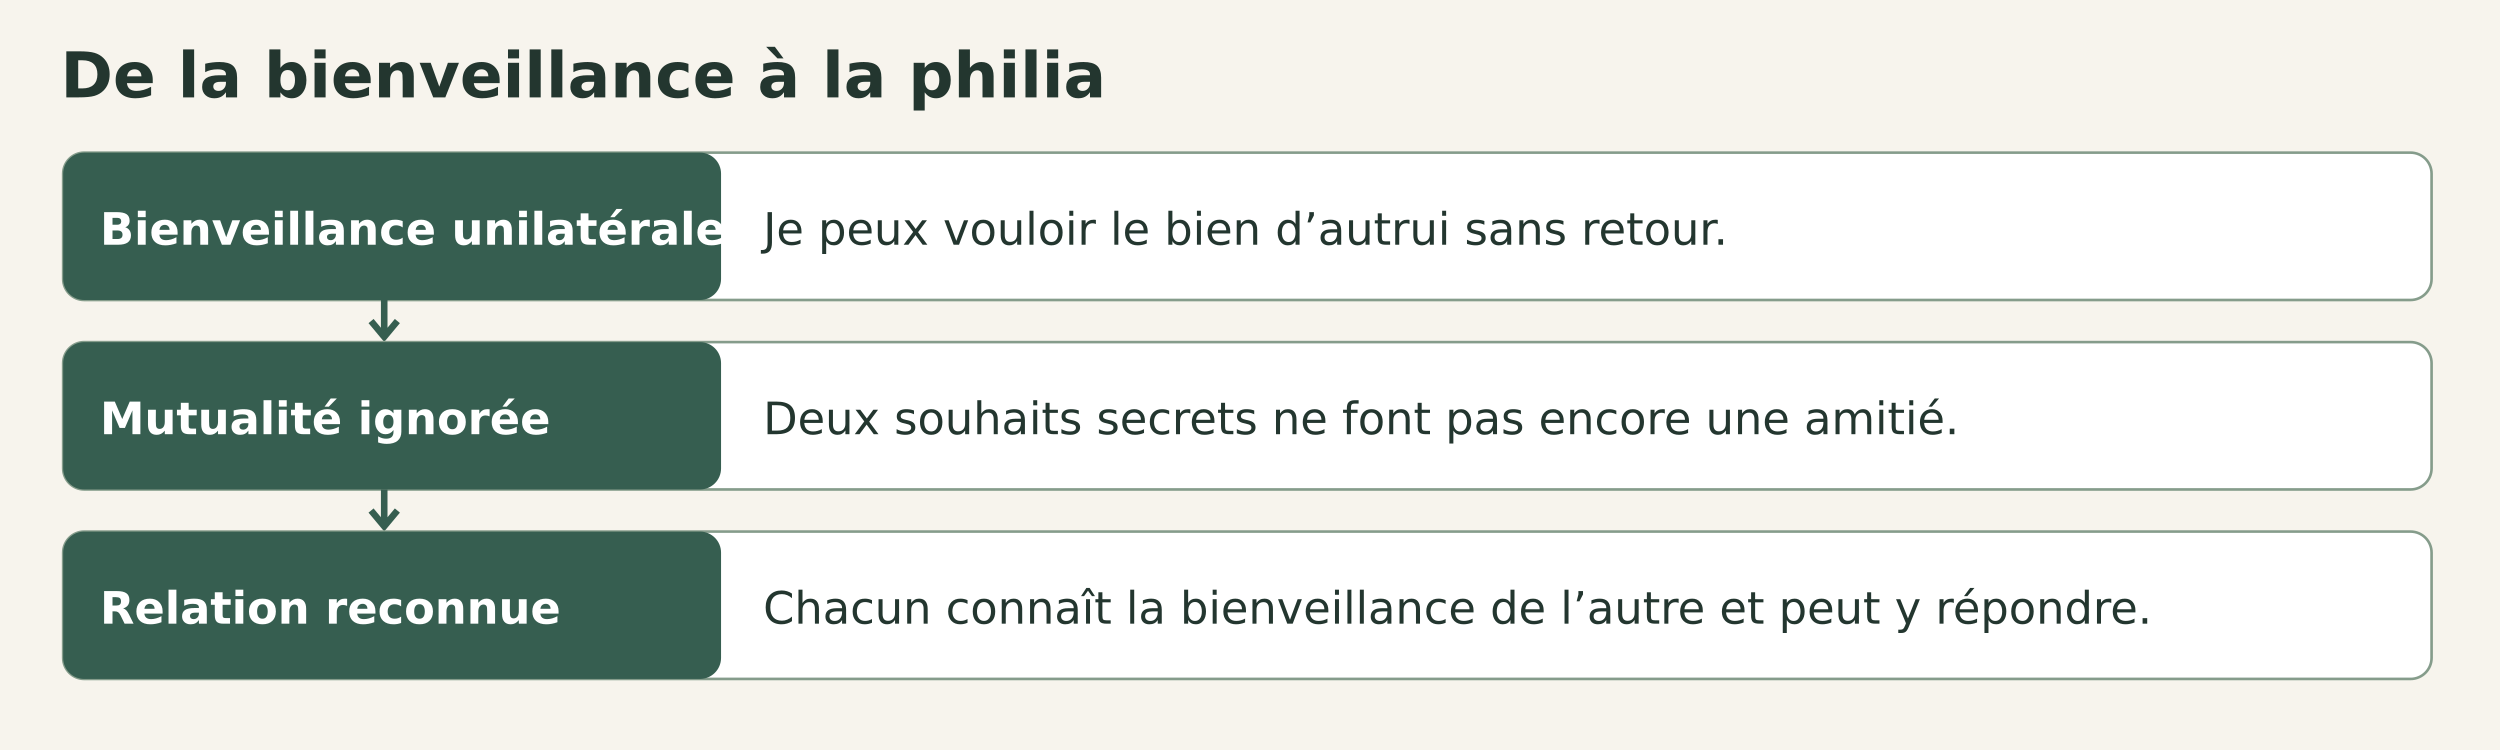
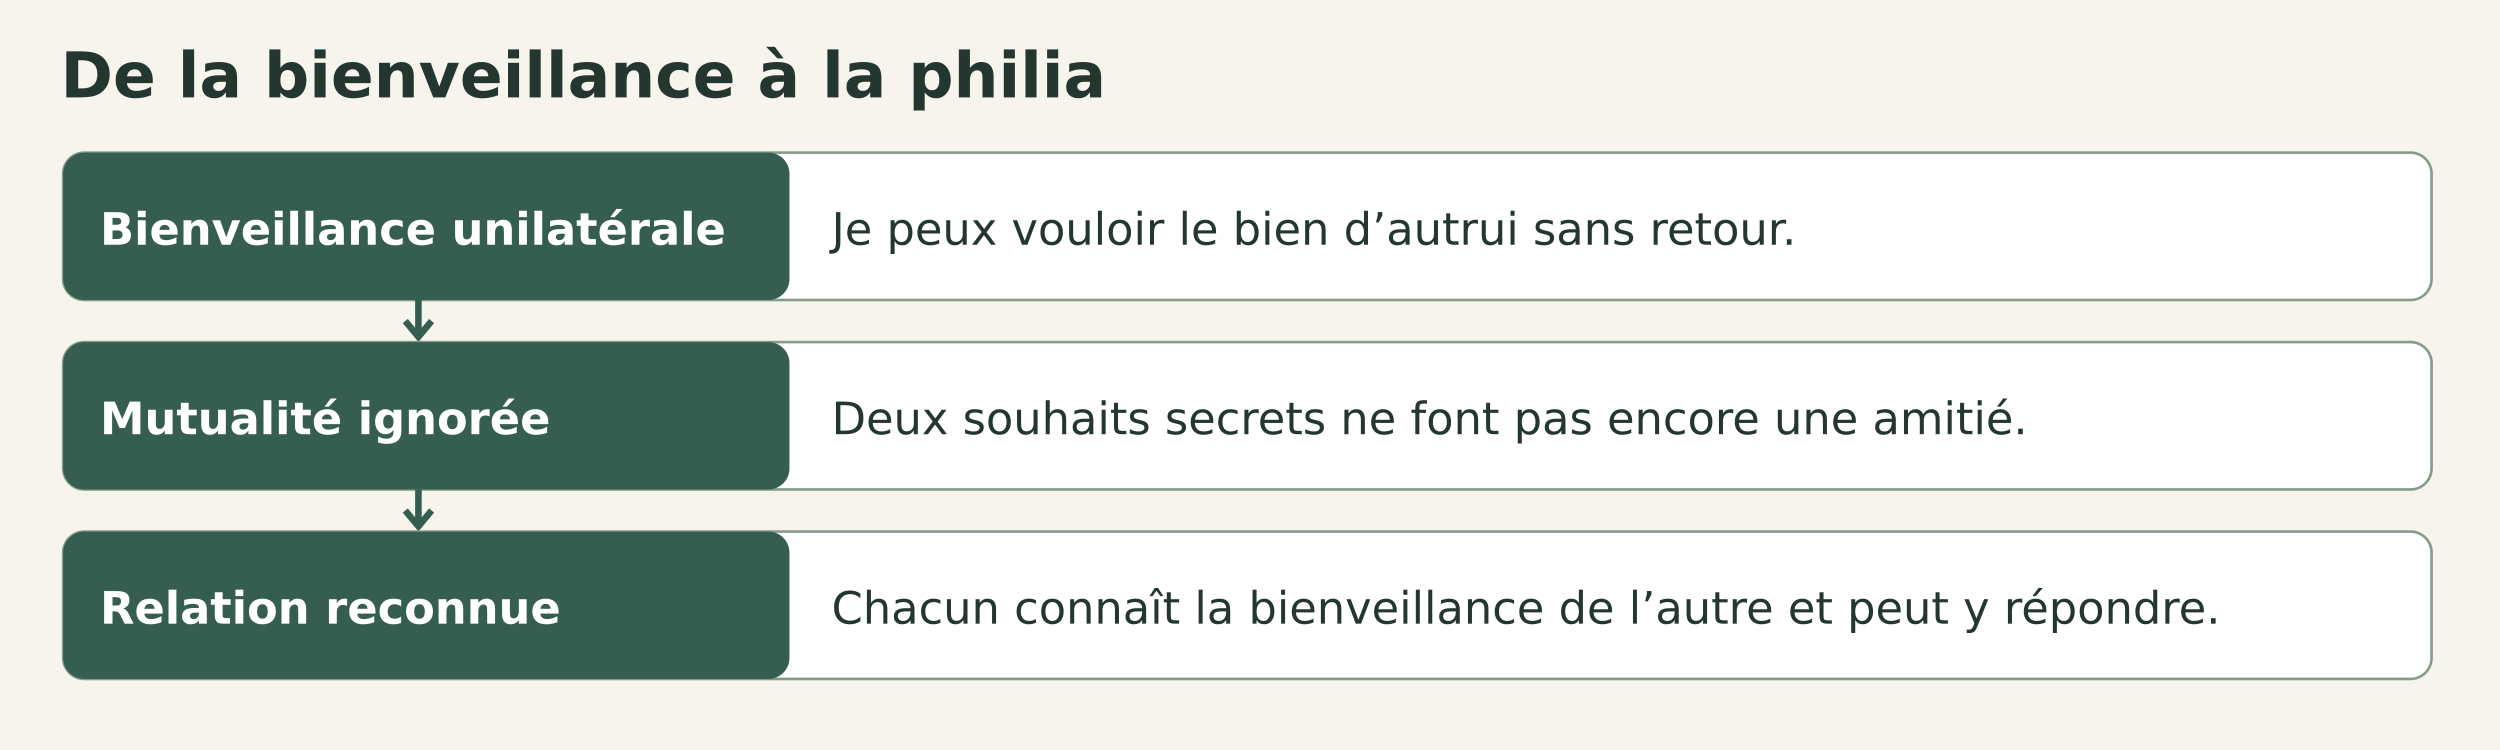
<svg xmlns="http://www.w3.org/2000/svg" width="950" height="285" viewBox="0 0 950 285" role="img" aria-labelledby="titre desc">
  <rect width="950" height="285" fill="#f7f4ed" />
  <g fill="#23362f" font-family="DejaVu Sans,sans-serif">
    <text x="23" y="37" font-size="24" font-weight="bold">De la bienveillance à la philia</text>
    <rect x="24" y="58" width="900" height="56" rx="8" fill="white" stroke="#859c8b" />
-     <rect x="24" y="58" width="250" height="56" rx="8" fill="#365e50" />
+     <rect x="24" y="58" width="276" height="56" rx="8" fill="#365e50" />
    <text x="38" y="93" font-size="17" font-weight="bold" fill="white">Bienveillance unilatérale</text>
-     <text x="290" y="93" font-size="17">Je peux vouloir le bien d’autrui sans retour.</text>
-     <path d="M146 114 v12 m-5 -4 l5 6 l5 -6" fill="none" stroke="#365e50" stroke-width="2.5" />
+     <text x="316" y="93" font-size="17">Je peux vouloir le bien d’autrui sans retour.</text>
+     <path d="M159 114 v12 m-5 -4 l5 6 l5 -6" fill="none" stroke="#365e50" stroke-width="2.5" />
    <rect x="24" y="130" width="900" height="56" rx="8" fill="white" stroke="#859c8b" />
-     <rect x="24" y="130" width="250" height="56" rx="8" fill="#365e50" />
+     <rect x="24" y="130" width="276" height="56" rx="8" fill="#365e50" />
    <text x="38" y="165" font-size="17" font-weight="bold" fill="white">Mutualité ignorée</text>
-     <text x="290" y="165" font-size="17">Deux souhaits secrets ne font pas encore une amitié.</text>
-     <path d="M146 186 v12 m-5 -4 l5 6 l5 -6" fill="none" stroke="#365e50" stroke-width="2.5" />
+     <text x="316" y="165" font-size="17">Deux souhaits secrets ne font pas encore une amitié.</text>
+     <path d="M159 186 v12 m-5 -4 l5 6 l5 -6" fill="none" stroke="#365e50" stroke-width="2.5" />
    <rect x="24" y="202" width="900" height="56" rx="8" fill="white" stroke="#859c8b" />
-     <rect x="24" y="202" width="250" height="56" rx="8" fill="#365e50" />
+     <rect x="24" y="202" width="276" height="56" rx="8" fill="#365e50" />
    <text x="38" y="237" font-size="17" font-weight="bold" fill="white">Relation reconnue</text>
-     <text x="290" y="237" font-size="17">Chacun connaît la bienveillance de l’autre et peut y répondre.</text>
+     <text x="316" y="237" font-size="17">Chacun connaît la bienveillance de l’autre et peut y répondre.</text>
  </g>
</svg>
